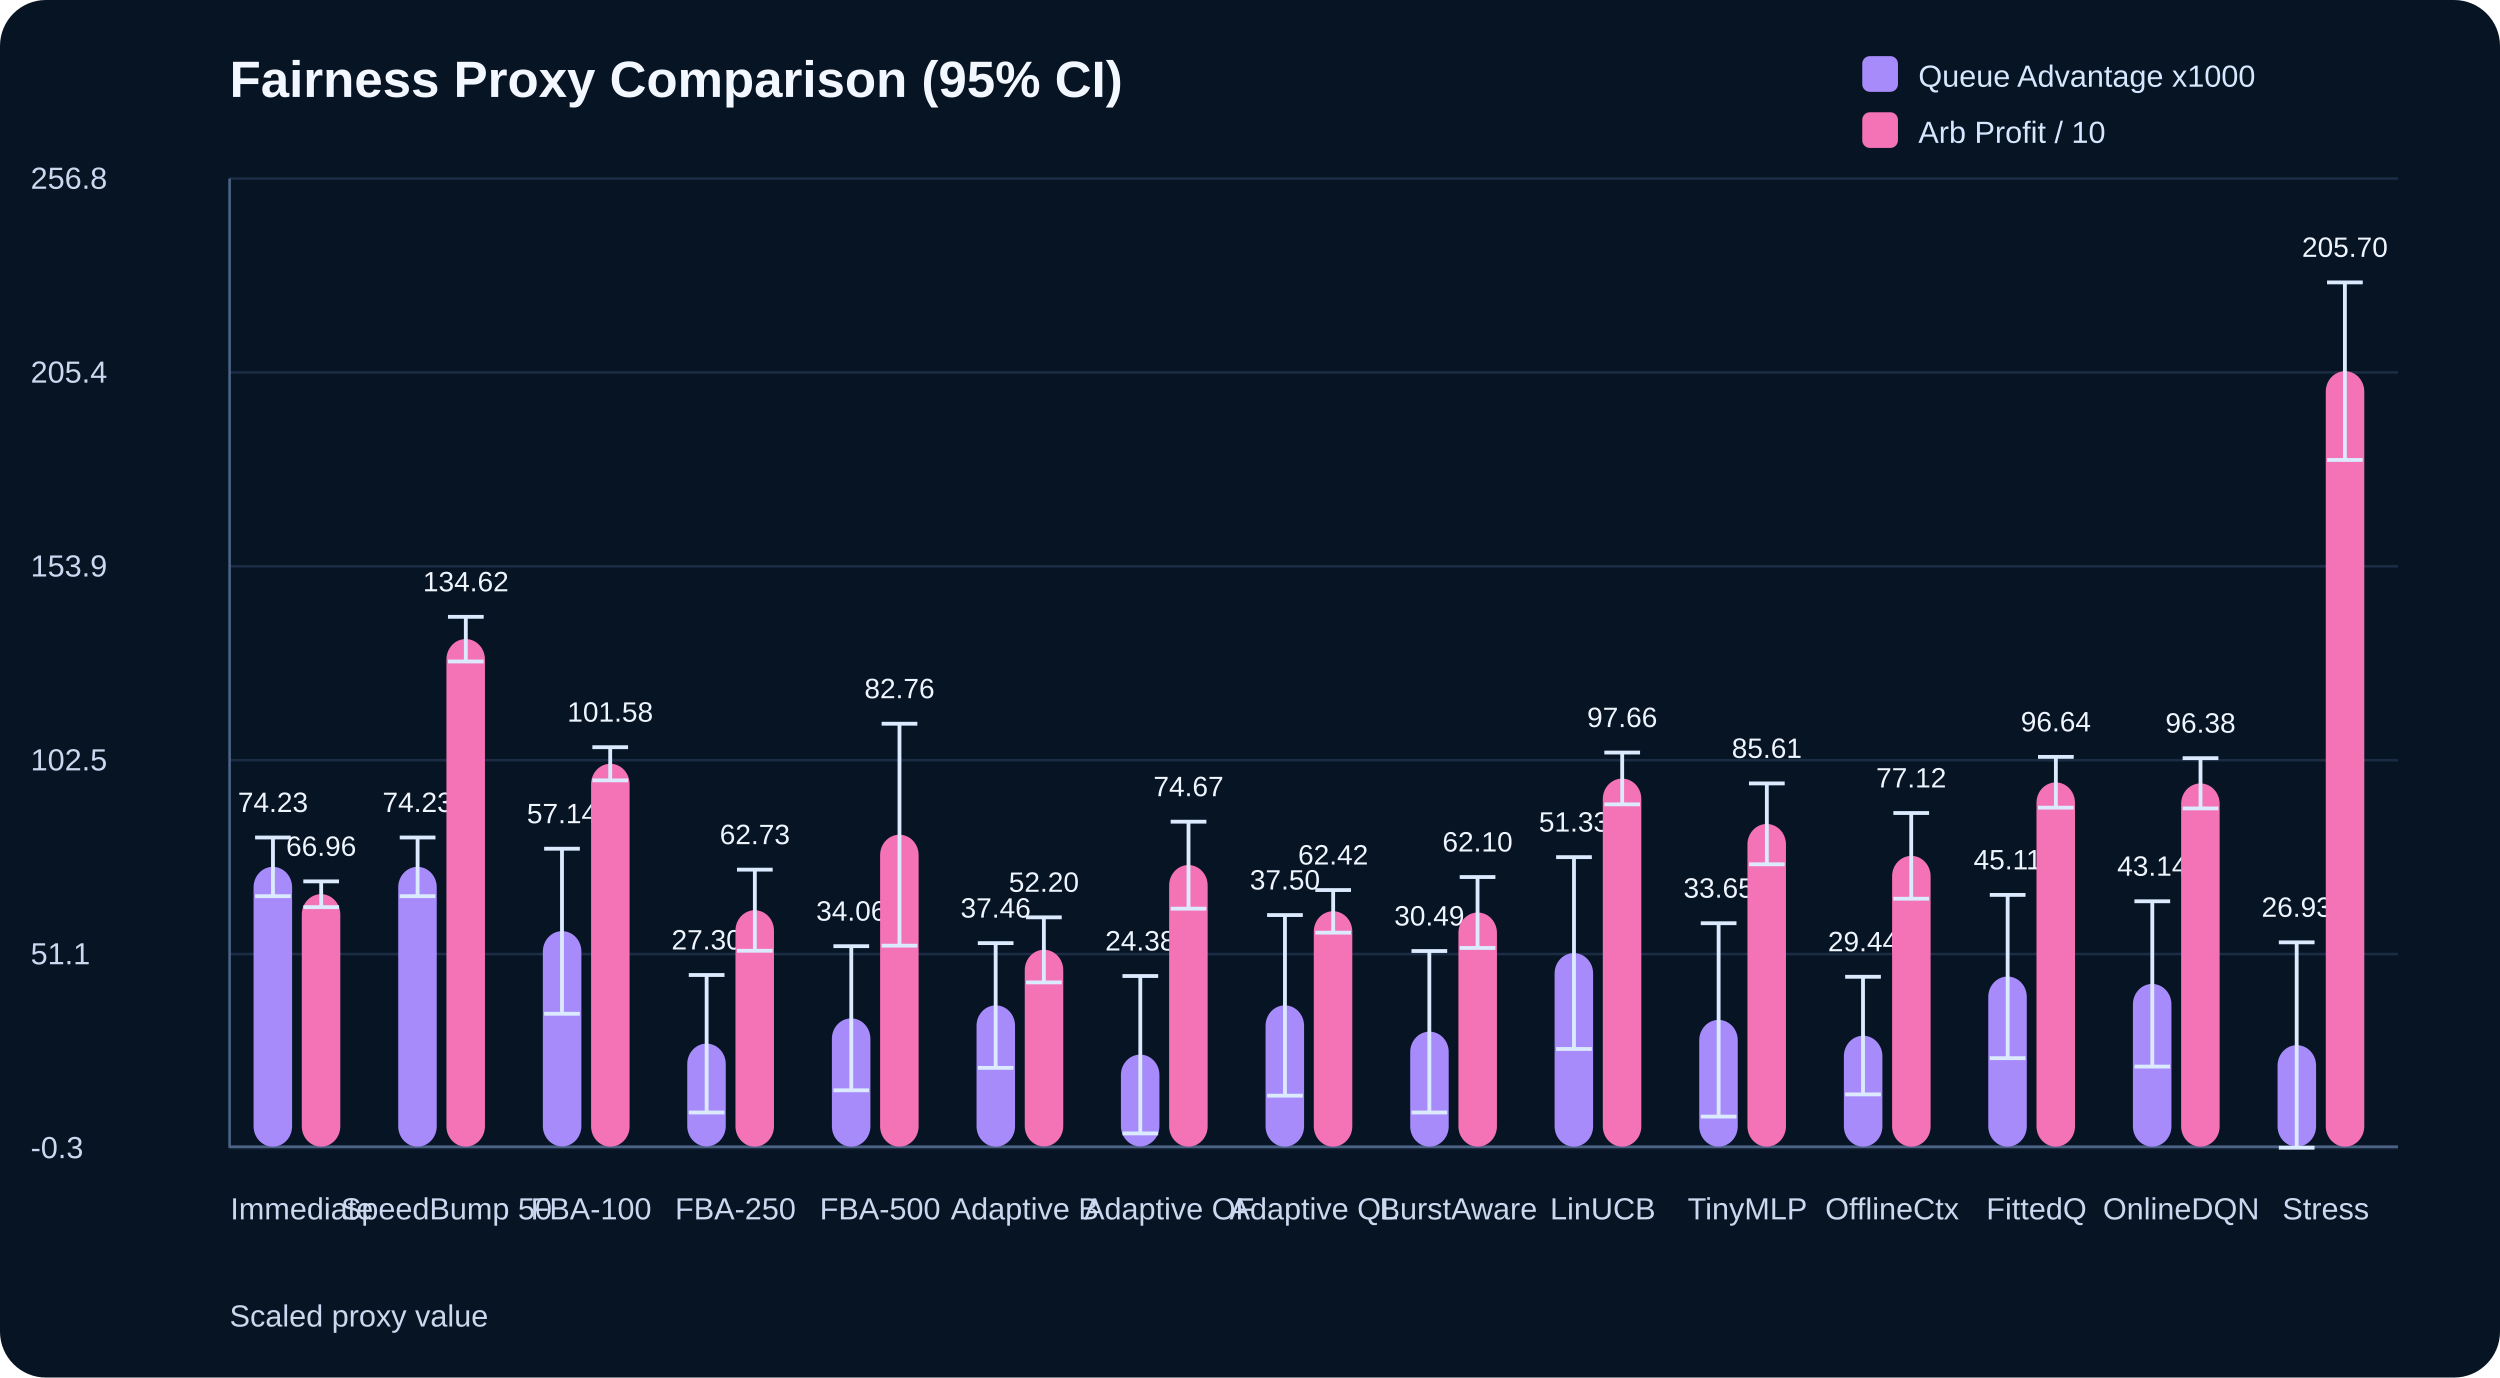
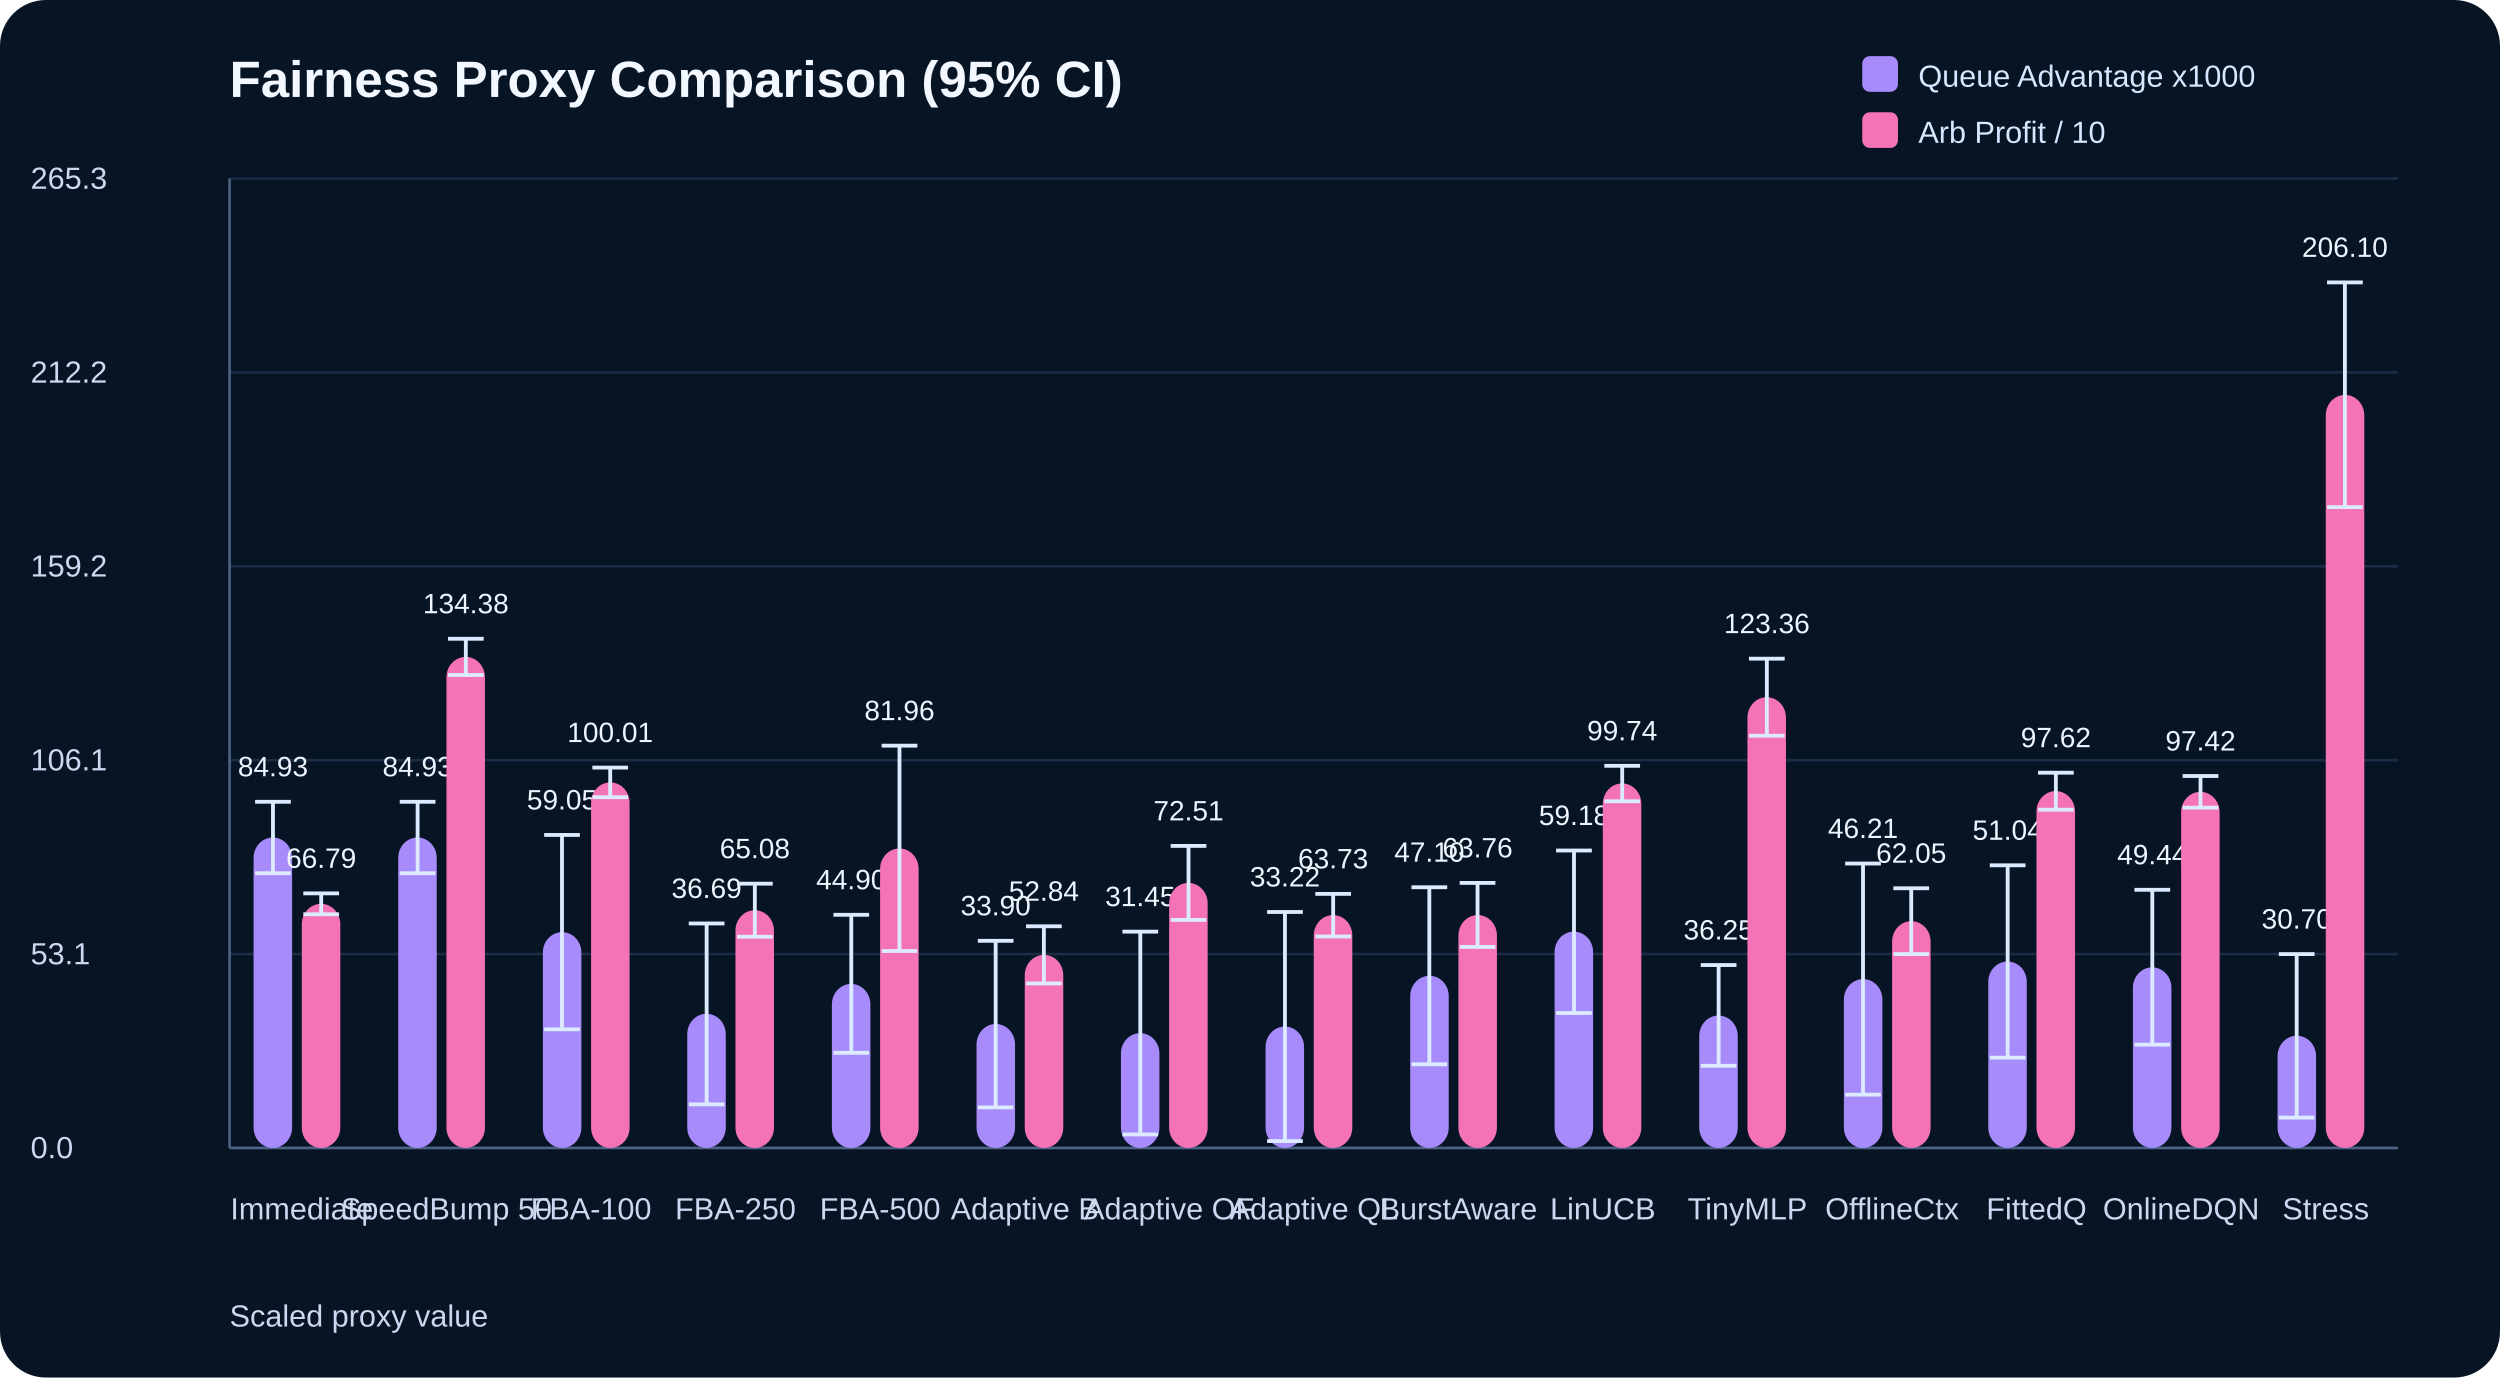
<svg xmlns="http://www.w3.org/2000/svg" width="980" height="540" viewBox="0 0 980 540" role="img">
  <style>.title{font:700 20px Arial; fill:#f3f7ff;}.label{font:12px Arial; fill:#cbd8f0;}.value{font:11px Arial; fill:#eef5ff;}.axis{stroke:#4d6387; stroke-width:1;}.grid{stroke:#20324d; stroke-width:1; opacity:.8;}.legend{font:12px Arial; fill:#d7e7ff;}.bg{fill:#071423;}.err{stroke:#dbeafe; stroke-width:1.5;}</style>
  <rect class="bg" x="0" y="0" width="980" height="540" rx="18" />
  <text class="title" x="90" y="38">Fairness Proxy Comparison (95% CI)</text>
  <text class="label" x="90" y="520">Scaled proxy value</text>
  <line class="grid" x1="90" y1="70.0" x2="940" y2="70.0" />
-   <text class="label" x="12" y="74.0">256.8</text>
+   <text class="label" x="12" y="74.0">265.3</text>
  <line class="grid" x1="90" y1="146.0" x2="940" y2="146.0" />
-   <text class="label" x="12" y="150.0">205.4</text>
+   <text class="label" x="12" y="150.0">212.2</text>
  <line class="grid" x1="90" y1="222.0" x2="940" y2="222.0" />
-   <text class="label" x="12" y="226.0">153.9</text>
+   <text class="label" x="12" y="226.0">159.2</text>
  <line class="grid" x1="90" y1="298.0" x2="940" y2="298.0" />
-   <text class="label" x="12" y="302.0">102.5</text>
+   <text class="label" x="12" y="302.0">106.1</text>
  <line class="grid" x1="90" y1="374.0" x2="940" y2="374.0" />
-   <text class="label" x="12" y="378.0">51.1</text>
+   <text class="label" x="12" y="378.0">53.1</text>
  <line class="grid" x1="90" y1="450.0" x2="940" y2="450.0" />
-   <text class="label" x="12" y="454.0">-0.3</text>
+   <text class="label" x="12" y="454.0">0.0</text>
  <line class="axis" x1="90" y1="70" x2="90" y2="450" />
-   <line class="axis" x1="90" y1="449.5" x2="940" y2="449.5" />
-   <rect x="99.4" y="339.8" width="15.1" height="109.7" fill="#a78bfa" rx="8" />
-   <line class="err" x1="107.0" y1="328.3" x2="107.0" y2="351.3" />
-   <line class="err" x1="100.0" y1="328.3" x2="114.0" y2="328.3" />
-   <line class="err" x1="100.0" y1="351.3" x2="114.0" y2="351.3" />
-   <text class="value" x="107.0" y="318.3" text-anchor="middle">74.23</text>
-   <rect x="118.3" y="350.5" width="15.1" height="99.0" fill="#f472b6" rx="8" />
-   <line class="err" x1="125.9" y1="345.5" x2="125.9" y2="355.6" />
-   <line class="err" x1="118.9" y1="345.5" x2="132.9" y2="345.5" />
-   <line class="err" x1="118.9" y1="355.6" x2="132.9" y2="355.6" />
-   <text class="value" x="125.9" y="335.5" text-anchor="middle">66.96</text>
+   <line class="axis" x1="90" y1="450.0" x2="940" y2="450.0" />
+   <rect x="99.4" y="328.3" width="15.1" height="121.7" fill="#a78bfa" rx="8" />
+   <line class="err" x1="107.0" y1="314.3" x2="107.0" y2="342.3" />
+   <line class="err" x1="100.0" y1="314.3" x2="114.0" y2="314.3" />
+   <line class="err" x1="100.0" y1="342.3" x2="114.0" y2="342.3" />
+   <text class="value" x="107.0" y="304.3" text-anchor="middle">84.93</text>
+   <rect x="118.3" y="354.3" width="15.1" height="95.7" fill="#f472b6" rx="8" />
+   <line class="err" x1="125.9" y1="350.2" x2="125.9" y2="358.4" />
+   <line class="err" x1="118.9" y1="350.2" x2="132.9" y2="350.2" />
+   <line class="err" x1="118.9" y1="358.4" x2="132.9" y2="358.4" />
+   <text class="value" x="125.9" y="340.2" text-anchor="middle">66.79</text>
  <text class="label" x="118.3" y="478" text-anchor="middle">Immediate</text>
-   <rect x="156.1" y="339.8" width="15.1" height="109.7" fill="#a78bfa" rx="8" />
-   <line class="err" x1="163.7" y1="328.3" x2="163.7" y2="351.3" />
-   <line class="err" x1="156.7" y1="328.3" x2="170.7" y2="328.3" />
-   <line class="err" x1="156.7" y1="351.3" x2="170.7" y2="351.3" />
-   <text class="value" x="163.7" y="318.3" text-anchor="middle">74.23</text>
-   <rect x="175.0" y="250.5" width="15.1" height="199.0" fill="#f472b6" rx="8" />
-   <line class="err" x1="182.6" y1="241.8" x2="182.6" y2="259.3" />
-   <line class="err" x1="175.6" y1="241.8" x2="189.6" y2="241.8" />
-   <line class="err" x1="175.6" y1="259.3" x2="189.6" y2="259.3" />
-   <text class="value" x="182.6" y="231.8" text-anchor="middle">134.62</text>
+   <rect x="156.1" y="328.3" width="15.1" height="121.7" fill="#a78bfa" rx="8" />
+   <line class="err" x1="163.7" y1="314.3" x2="163.7" y2="342.3" />
+   <line class="err" x1="156.7" y1="314.3" x2="170.7" y2="314.3" />
+   <line class="err" x1="156.7" y1="342.3" x2="170.7" y2="342.3" />
+   <text class="value" x="163.7" y="304.3" text-anchor="middle">84.93</text>
+   <rect x="175.0" y="257.5" width="15.1" height="192.5" fill="#f472b6" rx="8" />
+   <line class="err" x1="182.6" y1="250.4" x2="182.6" y2="264.6" />
+   <line class="err" x1="175.6" y1="250.4" x2="189.6" y2="250.4" />
+   <line class="err" x1="175.6" y1="264.6" x2="189.6" y2="264.6" />
+   <text class="value" x="182.6" y="240.4" text-anchor="middle">134.38</text>
  <text class="label" x="175.0" y="478" text-anchor="middle">SpeedBump 50</text>
-   <rect x="212.8" y="365.0" width="15.1" height="84.4" fill="#a78bfa" rx="8" />
-   <line class="err" x1="220.3" y1="332.7" x2="220.3" y2="397.4" />
-   <line class="err" x1="213.3" y1="332.7" x2="227.3" y2="332.7" />
-   <line class="err" x1="213.3" y1="397.4" x2="227.3" y2="397.4" />
-   <text class="value" x="220.3" y="322.7" text-anchor="middle">57.14</text>
-   <rect x="231.7" y="299.4" width="15.1" height="150.1" fill="#f472b6" rx="8" />
-   <line class="err" x1="239.2" y1="292.9" x2="239.2" y2="305.9" />
-   <line class="err" x1="232.2" y1="292.9" x2="246.2" y2="292.9" />
-   <line class="err" x1="232.2" y1="305.9" x2="246.2" y2="305.9" />
-   <text class="value" x="239.2" y="282.9" text-anchor="middle">101.58</text>
+   <rect x="212.8" y="365.4" width="15.1" height="84.6" fill="#a78bfa" rx="8" />
+   <line class="err" x1="220.3" y1="327.3" x2="220.3" y2="403.5" />
+   <line class="err" x1="213.3" y1="327.3" x2="227.3" y2="327.3" />
+   <line class="err" x1="213.3" y1="403.5" x2="227.3" y2="403.5" />
+   <text class="value" x="220.3" y="317.3" text-anchor="middle">59.05</text>
+   <rect x="231.7" y="306.7" width="15.1" height="143.3" fill="#f472b6" rx="8" />
+   <line class="err" x1="239.2" y1="300.9" x2="239.2" y2="312.5" />
+   <line class="err" x1="232.2" y1="300.9" x2="246.2" y2="300.9" />
+   <line class="err" x1="232.2" y1="312.5" x2="246.2" y2="312.5" />
+   <text class="value" x="239.2" y="290.9" text-anchor="middle">100.01</text>
  <text class="label" x="231.7" y="478" text-anchor="middle">FBA-100</text>
-   <rect x="269.4" y="409.1" width="15.1" height="40.3" fill="#a78bfa" rx="8" />
-   <line class="err" x1="277.0" y1="382.2" x2="277.0" y2="436.1" />
-   <line class="err" x1="270.0" y1="382.2" x2="284.0" y2="382.2" />
-   <line class="err" x1="270.0" y1="436.1" x2="284.0" y2="436.1" />
-   <text class="value" x="277.0" y="372.2" text-anchor="middle">27.30</text>
-   <rect x="288.3" y="356.8" width="15.1" height="92.7" fill="#f472b6" rx="8" />
-   <line class="err" x1="295.9" y1="340.9" x2="295.9" y2="372.7" />
-   <line class="err" x1="288.9" y1="340.9" x2="302.9" y2="340.9" />
-   <line class="err" x1="288.9" y1="372.7" x2="302.9" y2="372.7" />
-   <text class="value" x="295.9" y="330.9" text-anchor="middle">62.73</text>
+   <rect x="269.4" y="397.4" width="15.1" height="52.6" fill="#a78bfa" rx="8" />
+   <line class="err" x1="277.0" y1="362.0" x2="277.0" y2="432.9" />
+   <line class="err" x1="270.0" y1="362.0" x2="284.0" y2="362.0" />
+   <line class="err" x1="270.0" y1="432.9" x2="284.0" y2="432.9" />
+   <text class="value" x="277.0" y="352.0" text-anchor="middle">36.69</text>
+   <rect x="288.3" y="356.8" width="15.1" height="93.2" fill="#f472b6" rx="8" />
+   <line class="err" x1="295.9" y1="346.4" x2="295.9" y2="367.2" />
+   <line class="err" x1="288.9" y1="346.4" x2="302.9" y2="346.4" />
+   <line class="err" x1="288.9" y1="367.2" x2="302.9" y2="367.2" />
+   <text class="value" x="295.9" y="336.4" text-anchor="middle">65.08</text>
  <text class="label" x="288.3" y="478" text-anchor="middle">FBA-250</text>
-   <rect x="326.1" y="399.2" width="15.1" height="50.3" fill="#a78bfa" rx="8" />
-   <line class="err" x1="333.7" y1="370.9" x2="333.7" y2="427.4" />
-   <line class="err" x1="326.7" y1="370.9" x2="340.7" y2="370.9" />
-   <line class="err" x1="326.7" y1="427.4" x2="340.7" y2="427.4" />
-   <text class="value" x="333.7" y="360.9" text-anchor="middle">34.06</text>
-   <rect x="345.0" y="327.2" width="15.1" height="122.3" fill="#f472b6" rx="8" />
-   <line class="err" x1="352.6" y1="283.7" x2="352.6" y2="370.7" />
-   <line class="err" x1="345.6" y1="283.7" x2="359.6" y2="283.7" />
-   <line class="err" x1="345.6" y1="370.7" x2="359.6" y2="370.7" />
-   <text class="value" x="352.6" y="273.7" text-anchor="middle">82.76</text>
+   <rect x="326.1" y="385.7" width="15.1" height="64.3" fill="#a78bfa" rx="8" />
+   <line class="err" x1="333.7" y1="358.6" x2="333.7" y2="412.7" />
+   <line class="err" x1="326.7" y1="358.6" x2="340.7" y2="358.6" />
+   <line class="err" x1="326.7" y1="412.7" x2="340.7" y2="412.7" />
+   <text class="value" x="333.7" y="348.6" text-anchor="middle">44.90</text>
+   <rect x="345.0" y="332.6" width="15.1" height="117.4" fill="#f472b6" rx="8" />
+   <line class="err" x1="352.6" y1="292.3" x2="352.6" y2="372.8" />
+   <line class="err" x1="345.6" y1="292.3" x2="359.6" y2="292.3" />
+   <line class="err" x1="345.6" y1="372.8" x2="359.6" y2="372.8" />
+   <text class="value" x="352.6" y="282.3" text-anchor="middle">81.96</text>
  <text class="label" x="345.0" y="478" text-anchor="middle">FBA-500</text>
-   <rect x="382.8" y="394.1" width="15.1" height="55.4" fill="#a78bfa" rx="8" />
-   <line class="err" x1="390.3" y1="369.7" x2="390.3" y2="418.6" />
-   <line class="err" x1="383.3" y1="369.7" x2="397.3" y2="369.7" />
-   <line class="err" x1="383.3" y1="418.6" x2="397.3" y2="418.6" />
-   <text class="value" x="390.3" y="359.7" text-anchor="middle">37.46</text>
-   <rect x="401.7" y="372.3" width="15.1" height="77.1" fill="#f472b6" rx="8" />
-   <line class="err" x1="409.2" y1="359.6" x2="409.2" y2="385.1" />
-   <line class="err" x1="402.2" y1="359.6" x2="416.2" y2="359.6" />
-   <line class="err" x1="402.2" y1="385.1" x2="416.2" y2="385.1" />
-   <text class="value" x="409.2" y="349.6" text-anchor="middle">52.20</text>
+   <rect x="382.8" y="401.4" width="15.1" height="48.6" fill="#a78bfa" rx="8" />
+   <line class="err" x1="390.3" y1="368.8" x2="390.3" y2="434.1" />
+   <line class="err" x1="383.3" y1="368.8" x2="397.3" y2="368.8" />
+   <line class="err" x1="383.3" y1="434.1" x2="397.3" y2="434.1" />
+   <text class="value" x="390.3" y="358.8" text-anchor="middle">33.90</text>
+   <rect x="401.7" y="374.3" width="15.1" height="75.7" fill="#f472b6" rx="8" />
+   <line class="err" x1="409.2" y1="363.1" x2="409.2" y2="385.5" />
+   <line class="err" x1="402.2" y1="363.1" x2="416.2" y2="363.1" />
+   <line class="err" x1="402.2" y1="385.5" x2="416.2" y2="385.5" />
+   <text class="value" x="409.2" y="353.1" text-anchor="middle">52.84</text>
  <text class="label" x="401.7" y="478" text-anchor="middle">Adaptive B</text>
-   <rect x="439.4" y="413.4" width="15.1" height="36.0" fill="#a78bfa" rx="8" />
-   <line class="err" x1="447.0" y1="382.6" x2="447.0" y2="444.3" />
-   <line class="err" x1="440.0" y1="382.6" x2="454.0" y2="382.6" />
-   <line class="err" x1="440.0" y1="444.3" x2="454.0" y2="444.3" />
-   <text class="value" x="447.0" y="372.6" text-anchor="middle">24.38</text>
-   <rect x="458.3" y="339.1" width="15.1" height="110.4" fill="#f472b6" rx="8" />
-   <line class="err" x1="465.9" y1="322.1" x2="465.9" y2="356.2" />
-   <line class="err" x1="458.9" y1="322.1" x2="472.9" y2="322.1" />
-   <line class="err" x1="458.9" y1="356.2" x2="472.9" y2="356.2" />
-   <text class="value" x="465.9" y="312.1" text-anchor="middle">74.67</text>
+   <rect x="439.4" y="405.0" width="15.1" height="45.0" fill="#a78bfa" rx="8" />
+   <line class="err" x1="447.0" y1="365.2" x2="447.0" y2="444.7" />
+   <line class="err" x1="440.0" y1="365.2" x2="454.0" y2="365.2" />
+   <line class="err" x1="440.0" y1="444.7" x2="454.0" y2="444.7" />
+   <text class="value" x="447.0" y="355.2" text-anchor="middle">31.45</text>
+   <rect x="458.3" y="346.1" width="15.1" height="103.9" fill="#f472b6" rx="8" />
+   <line class="err" x1="465.9" y1="331.6" x2="465.9" y2="360.6" />
+   <line class="err" x1="458.9" y1="331.6" x2="472.9" y2="331.6" />
+   <line class="err" x1="458.9" y1="360.6" x2="472.9" y2="360.6" />
+   <text class="value" x="465.9" y="321.6" text-anchor="middle">72.51</text>
  <text class="label" x="458.3" y="478" text-anchor="middle">Adaptive OF</text>
-   <rect x="496.1" y="394.1" width="15.1" height="55.4" fill="#a78bfa" rx="8" />
-   <line class="err" x1="503.7" y1="358.7" x2="503.7" y2="429.5" />
-   <line class="err" x1="496.7" y1="358.7" x2="510.7" y2="358.7" />
-   <line class="err" x1="496.7" y1="429.5" x2="510.7" y2="429.5" />
-   <text class="value" x="503.7" y="348.7" text-anchor="middle">37.50</text>
-   <rect x="515.0" y="357.2" width="15.1" height="92.3" fill="#f472b6" rx="8" />
-   <line class="err" x1="522.6" y1="348.9" x2="522.6" y2="365.6" />
-   <line class="err" x1="515.6" y1="348.9" x2="529.6" y2="348.9" />
-   <line class="err" x1="515.6" y1="365.6" x2="529.6" y2="365.6" />
-   <text class="value" x="522.6" y="338.9" text-anchor="middle">62.42</text>
+   <rect x="496.1" y="402.4" width="15.1" height="47.6" fill="#a78bfa" rx="8" />
+   <line class="err" x1="503.7" y1="357.5" x2="503.7" y2="447.3" />
+   <line class="err" x1="496.7" y1="357.5" x2="510.7" y2="357.5" />
+   <line class="err" x1="496.7" y1="447.3" x2="510.7" y2="447.3" />
+   <text class="value" x="503.7" y="347.5" text-anchor="middle">33.22</text>
+   <rect x="515.0" y="358.7" width="15.1" height="91.3" fill="#f472b6" rx="8" />
+   <line class="err" x1="522.6" y1="350.4" x2="522.6" y2="367.1" />
+   <line class="err" x1="515.6" y1="350.4" x2="529.6" y2="350.4" />
+   <line class="err" x1="515.6" y1="367.1" x2="529.6" y2="367.1" />
+   <text class="value" x="522.6" y="340.4" text-anchor="middle">63.73</text>
  <text class="label" x="515.0" y="478" text-anchor="middle">Adaptive QL</text>
-   <rect x="552.8" y="404.4" width="15.1" height="45.1" fill="#a78bfa" rx="8" />
-   <line class="err" x1="560.3" y1="372.8" x2="560.3" y2="436.1" />
-   <line class="err" x1="553.3" y1="372.8" x2="567.3" y2="372.8" />
-   <line class="err" x1="553.3" y1="436.1" x2="567.3" y2="436.1" />
-   <text class="value" x="560.3" y="362.8" text-anchor="middle">30.49</text>
-   <rect x="571.7" y="357.7" width="15.1" height="91.8" fill="#f472b6" rx="8" />
-   <line class="err" x1="579.2" y1="343.8" x2="579.2" y2="371.6" />
-   <line class="err" x1="572.2" y1="343.8" x2="586.2" y2="343.8" />
-   <line class="err" x1="572.2" y1="371.6" x2="586.2" y2="371.6" />
-   <text class="value" x="579.2" y="333.8" text-anchor="middle">62.10</text>
+   <rect x="552.8" y="382.5" width="15.1" height="67.5" fill="#a78bfa" rx="8" />
+   <line class="err" x1="560.3" y1="347.8" x2="560.3" y2="417.2" />
+   <line class="err" x1="553.3" y1="347.8" x2="567.3" y2="347.8" />
+   <line class="err" x1="553.3" y1="417.2" x2="567.3" y2="417.2" />
+   <text class="value" x="560.3" y="337.8" text-anchor="middle">47.10</text>
+   <rect x="571.7" y="358.7" width="15.1" height="91.3" fill="#f472b6" rx="8" />
+   <line class="err" x1="579.2" y1="346.1" x2="579.2" y2="371.2" />
+   <line class="err" x1="572.2" y1="346.1" x2="586.2" y2="346.1" />
+   <line class="err" x1="572.2" y1="371.2" x2="586.2" y2="371.2" />
+   <text class="value" x="579.2" y="336.1" text-anchor="middle">63.76</text>
  <text class="label" x="571.7" y="478" text-anchor="middle">BurstAware</text>
-   <rect x="609.4" y="373.6" width="15.1" height="75.9" fill="#a78bfa" rx="8" />
-   <line class="err" x1="617.0" y1="336.0" x2="617.0" y2="411.2" />
-   <line class="err" x1="610.0" y1="336.0" x2="624.0" y2="336.0" />
-   <line class="err" x1="610.0" y1="411.2" x2="624.0" y2="411.2" />
-   <text class="value" x="617.0" y="326.0" text-anchor="middle">51.33</text>
-   <rect x="628.3" y="305.2" width="15.1" height="144.3" fill="#f472b6" rx="8" />
-   <line class="err" x1="635.9" y1="295.0" x2="635.9" y2="315.3" />
-   <line class="err" x1="628.9" y1="295.0" x2="642.9" y2="295.0" />
-   <line class="err" x1="628.9" y1="315.3" x2="642.9" y2="315.3" />
-   <text class="value" x="635.9" y="285.0" text-anchor="middle">97.66</text>
+   <rect x="609.4" y="365.2" width="15.1" height="84.8" fill="#a78bfa" rx="8" />
+   <line class="err" x1="617.0" y1="333.4" x2="617.0" y2="397.1" />
+   <line class="err" x1="610.0" y1="333.4" x2="624.0" y2="333.4" />
+   <line class="err" x1="610.0" y1="397.1" x2="624.0" y2="397.1" />
+   <text class="value" x="617.0" y="323.4" text-anchor="middle">59.18</text>
+   <rect x="628.3" y="307.1" width="15.1" height="142.9" fill="#f472b6" rx="8" />
+   <line class="err" x1="635.9" y1="300.2" x2="635.9" y2="314.1" />
+   <line class="err" x1="628.9" y1="300.2" x2="642.9" y2="300.2" />
+   <line class="err" x1="628.9" y1="314.1" x2="642.9" y2="314.1" />
+   <text class="value" x="635.9" y="290.2" text-anchor="middle">99.74</text>
  <text class="label" x="628.3" y="478" text-anchor="middle">LinUCB</text>
-   <rect x="666.1" y="399.8" width="15.1" height="49.7" fill="#a78bfa" rx="8" />
-   <line class="err" x1="673.7" y1="361.9" x2="673.7" y2="437.7" />
-   <line class="err" x1="666.7" y1="361.9" x2="680.7" y2="361.9" />
-   <line class="err" x1="666.7" y1="437.7" x2="680.7" y2="437.7" />
-   <text class="value" x="673.7" y="351.9" text-anchor="middle">33.65</text>
-   <rect x="685.0" y="323.0" width="15.1" height="126.5" fill="#f472b6" rx="8" />
-   <line class="err" x1="692.6" y1="307.1" x2="692.6" y2="338.8" />
-   <line class="err" x1="685.6" y1="307.1" x2="699.6" y2="307.1" />
-   <line class="err" x1="685.6" y1="338.8" x2="699.6" y2="338.8" />
-   <text class="value" x="692.6" y="297.1" text-anchor="middle">85.61</text>
+   <rect x="666.1" y="398.1" width="15.1" height="51.9" fill="#a78bfa" rx="8" />
+   <line class="err" x1="673.7" y1="378.3" x2="673.7" y2="417.8" />
+   <line class="err" x1="666.7" y1="378.3" x2="680.7" y2="378.3" />
+   <line class="err" x1="666.7" y1="417.8" x2="680.7" y2="417.8" />
+   <text class="value" x="673.7" y="368.3" text-anchor="middle">36.25</text>
+   <rect x="685.0" y="273.3" width="15.1" height="176.7" fill="#f472b6" rx="8" />
+   <line class="err" x1="692.6" y1="258.2" x2="692.6" y2="288.4" />
+   <line class="err" x1="685.6" y1="258.2" x2="699.6" y2="258.2" />
+   <line class="err" x1="685.6" y1="288.4" x2="699.6" y2="288.4" />
+   <text class="value" x="692.6" y="248.2" text-anchor="middle">123.36</text>
  <text class="label" x="685.0" y="478" text-anchor="middle">TinyMLP</text>
-   <rect x="722.8" y="406.0" width="15.1" height="43.5" fill="#a78bfa" rx="8" />
-   <line class="err" x1="730.3" y1="382.9" x2="730.3" y2="429.0" />
-   <line class="err" x1="723.3" y1="382.9" x2="737.3" y2="382.9" />
-   <line class="err" x1="723.3" y1="429.0" x2="737.3" y2="429.0" />
-   <text class="value" x="730.3" y="372.9" text-anchor="middle">29.44</text>
-   <rect x="741.7" y="335.5" width="15.1" height="114.0" fill="#f472b6" rx="8" />
-   <line class="err" x1="749.2" y1="318.7" x2="749.2" y2="352.3" />
-   <line class="err" x1="742.2" y1="318.7" x2="756.2" y2="318.7" />
-   <line class="err" x1="742.2" y1="352.3" x2="756.2" y2="352.3" />
-   <text class="value" x="749.2" y="308.7" text-anchor="middle">77.12</text>
+   <rect x="722.8" y="383.8" width="15.1" height="66.2" fill="#a78bfa" rx="8" />
+   <line class="err" x1="730.3" y1="338.5" x2="730.3" y2="429.1" />
+   <line class="err" x1="723.3" y1="338.5" x2="737.3" y2="338.5" />
+   <line class="err" x1="723.3" y1="429.1" x2="737.3" y2="429.1" />
+   <text class="value" x="730.3" y="328.5" text-anchor="middle">46.21</text>
+   <rect x="741.7" y="361.1" width="15.1" height="88.9" fill="#f472b6" rx="8" />
+   <line class="err" x1="749.2" y1="348.2" x2="749.2" y2="374.0" />
+   <line class="err" x1="742.2" y1="348.2" x2="756.2" y2="348.2" />
+   <line class="err" x1="742.2" y1="374.0" x2="756.2" y2="374.0" />
+   <text class="value" x="749.2" y="338.2" text-anchor="middle">62.05</text>
  <text class="label" x="741.7" y="478" text-anchor="middle">OfflineCtx</text>
-   <rect x="779.4" y="382.8" width="15.1" height="66.7" fill="#a78bfa" rx="8" />
-   <line class="err" x1="787.0" y1="350.8" x2="787.0" y2="414.8" />
-   <line class="err" x1="780.0" y1="350.8" x2="794.0" y2="350.8" />
-   <line class="err" x1="780.0" y1="414.8" x2="794.0" y2="414.8" />
-   <text class="value" x="787.0" y="340.8" text-anchor="middle">45.11</text>
-   <rect x="798.3" y="306.7" width="15.1" height="142.8" fill="#f472b6" rx="8" />
-   <line class="err" x1="805.9" y1="296.7" x2="805.9" y2="316.6" />
-   <line class="err" x1="798.9" y1="296.7" x2="812.9" y2="296.7" />
-   <line class="err" x1="798.9" y1="316.6" x2="812.9" y2="316.6" />
-   <text class="value" x="805.9" y="286.7" text-anchor="middle">96.64</text>
+   <rect x="779.4" y="376.9" width="15.1" height="73.1" fill="#a78bfa" rx="8" />
+   <line class="err" x1="787.0" y1="339.2" x2="787.0" y2="414.6" />
+   <line class="err" x1="780.0" y1="339.2" x2="794.0" y2="339.2" />
+   <line class="err" x1="780.0" y1="414.6" x2="794.0" y2="414.6" />
+   <text class="value" x="787.0" y="329.2" text-anchor="middle">51.04</text>
+   <rect x="798.3" y="310.1" width="15.1" height="139.9" fill="#f472b6" rx="8" />
+   <line class="err" x1="805.9" y1="302.9" x2="805.9" y2="317.4" />
+   <line class="err" x1="798.9" y1="302.9" x2="812.9" y2="302.9" />
+   <line class="err" x1="798.9" y1="317.4" x2="812.9" y2="317.4" />
+   <text class="value" x="805.9" y="292.9" text-anchor="middle">97.62</text>
  <text class="label" x="798.3" y="478" text-anchor="middle">FittedQ</text>
-   <rect x="836.1" y="385.7" width="15.1" height="63.8" fill="#a78bfa" rx="8" />
-   <line class="err" x1="843.7" y1="353.3" x2="843.7" y2="418.1" />
-   <line class="err" x1="836.7" y1="353.3" x2="850.7" y2="353.3" />
-   <line class="err" x1="836.7" y1="418.1" x2="850.7" y2="418.1" />
-   <text class="value" x="843.7" y="343.3" text-anchor="middle">43.14</text>
-   <rect x="855.0" y="307.1" width="15.1" height="142.4" fill="#f472b6" rx="8" />
-   <line class="err" x1="862.6" y1="297.2" x2="862.6" y2="316.9" />
-   <line class="err" x1="855.6" y1="297.2" x2="869.6" y2="297.2" />
-   <line class="err" x1="855.6" y1="316.9" x2="869.6" y2="316.9" />
-   <text class="value" x="862.6" y="287.2" text-anchor="middle">96.38</text>
+   <rect x="836.1" y="379.2" width="15.1" height="70.8" fill="#a78bfa" rx="8" />
+   <line class="err" x1="843.7" y1="348.8" x2="843.7" y2="409.5" />
+   <line class="err" x1="836.7" y1="348.8" x2="850.7" y2="348.8" />
+   <line class="err" x1="836.7" y1="409.5" x2="850.7" y2="409.5" />
+   <text class="value" x="843.7" y="338.8" text-anchor="middle">49.44</text>
+   <rect x="855.0" y="310.4" width="15.1" height="139.6" fill="#f472b6" rx="8" />
+   <line class="err" x1="862.6" y1="304.2" x2="862.6" y2="316.6" />
+   <line class="err" x1="855.6" y1="304.2" x2="869.6" y2="304.2" />
+   <line class="err" x1="855.6" y1="316.6" x2="869.6" y2="316.6" />
+   <text class="value" x="862.6" y="294.2" text-anchor="middle">97.42</text>
  <text class="label" x="855.0" y="478" text-anchor="middle">OnlineDQN</text>
-   <rect x="892.8" y="409.7" width="15.1" height="39.8" fill="#a78bfa" rx="8" />
-   <line class="err" x1="900.3" y1="369.4" x2="900.3" y2="449.9" />
-   <line class="err" x1="893.3" y1="369.4" x2="907.3" y2="369.4" />
-   <line class="err" x1="893.3" y1="449.9" x2="907.3" y2="449.9" />
-   <text class="value" x="900.3" y="359.4" text-anchor="middle">26.93</text>
-   <rect x="911.7" y="145.5" width="15.1" height="304.0" fill="#f472b6" rx="8" />
-   <line class="err" x1="919.2" y1="110.7" x2="919.2" y2="180.3" />
+   <rect x="892.8" y="406.0" width="15.1" height="44.0" fill="#a78bfa" rx="8" />
+   <line class="err" x1="900.3" y1="374.0" x2="900.3" y2="438.1" />
+   <line class="err" x1="893.3" y1="374.0" x2="907.3" y2="374.0" />
+   <line class="err" x1="893.3" y1="438.1" x2="907.3" y2="438.1" />
+   <text class="value" x="900.3" y="364.0" text-anchor="middle">30.70</text>
+   <rect x="911.7" y="154.8" width="15.1" height="295.2" fill="#f472b6" rx="8" />
+   <line class="err" x1="919.2" y1="110.7" x2="919.2" y2="198.8" />
  <line class="err" x1="912.2" y1="110.7" x2="926.2" y2="110.7" />
-   <line class="err" x1="912.2" y1="180.3" x2="926.2" y2="180.3" />
-   <text class="value" x="919.2" y="100.7" text-anchor="middle">205.70</text>
+   <line class="err" x1="912.2" y1="198.8" x2="926.2" y2="198.8" />
+   <text class="value" x="919.2" y="100.7" text-anchor="middle">206.10</text>
  <text class="label" x="911.7" y="478" text-anchor="middle">Stress</text>
  <rect x="730" y="22" width="14" height="14" fill="#a78bfa" rx="3" />
  <text class="legend" x="752" y="34">Queue Advantage x1000</text>
  <rect x="730" y="44" width="14" height="14" fill="#f472b6" rx="3" />
  <text class="legend" x="752" y="56">Arb Profit / 10</text>
</svg>
